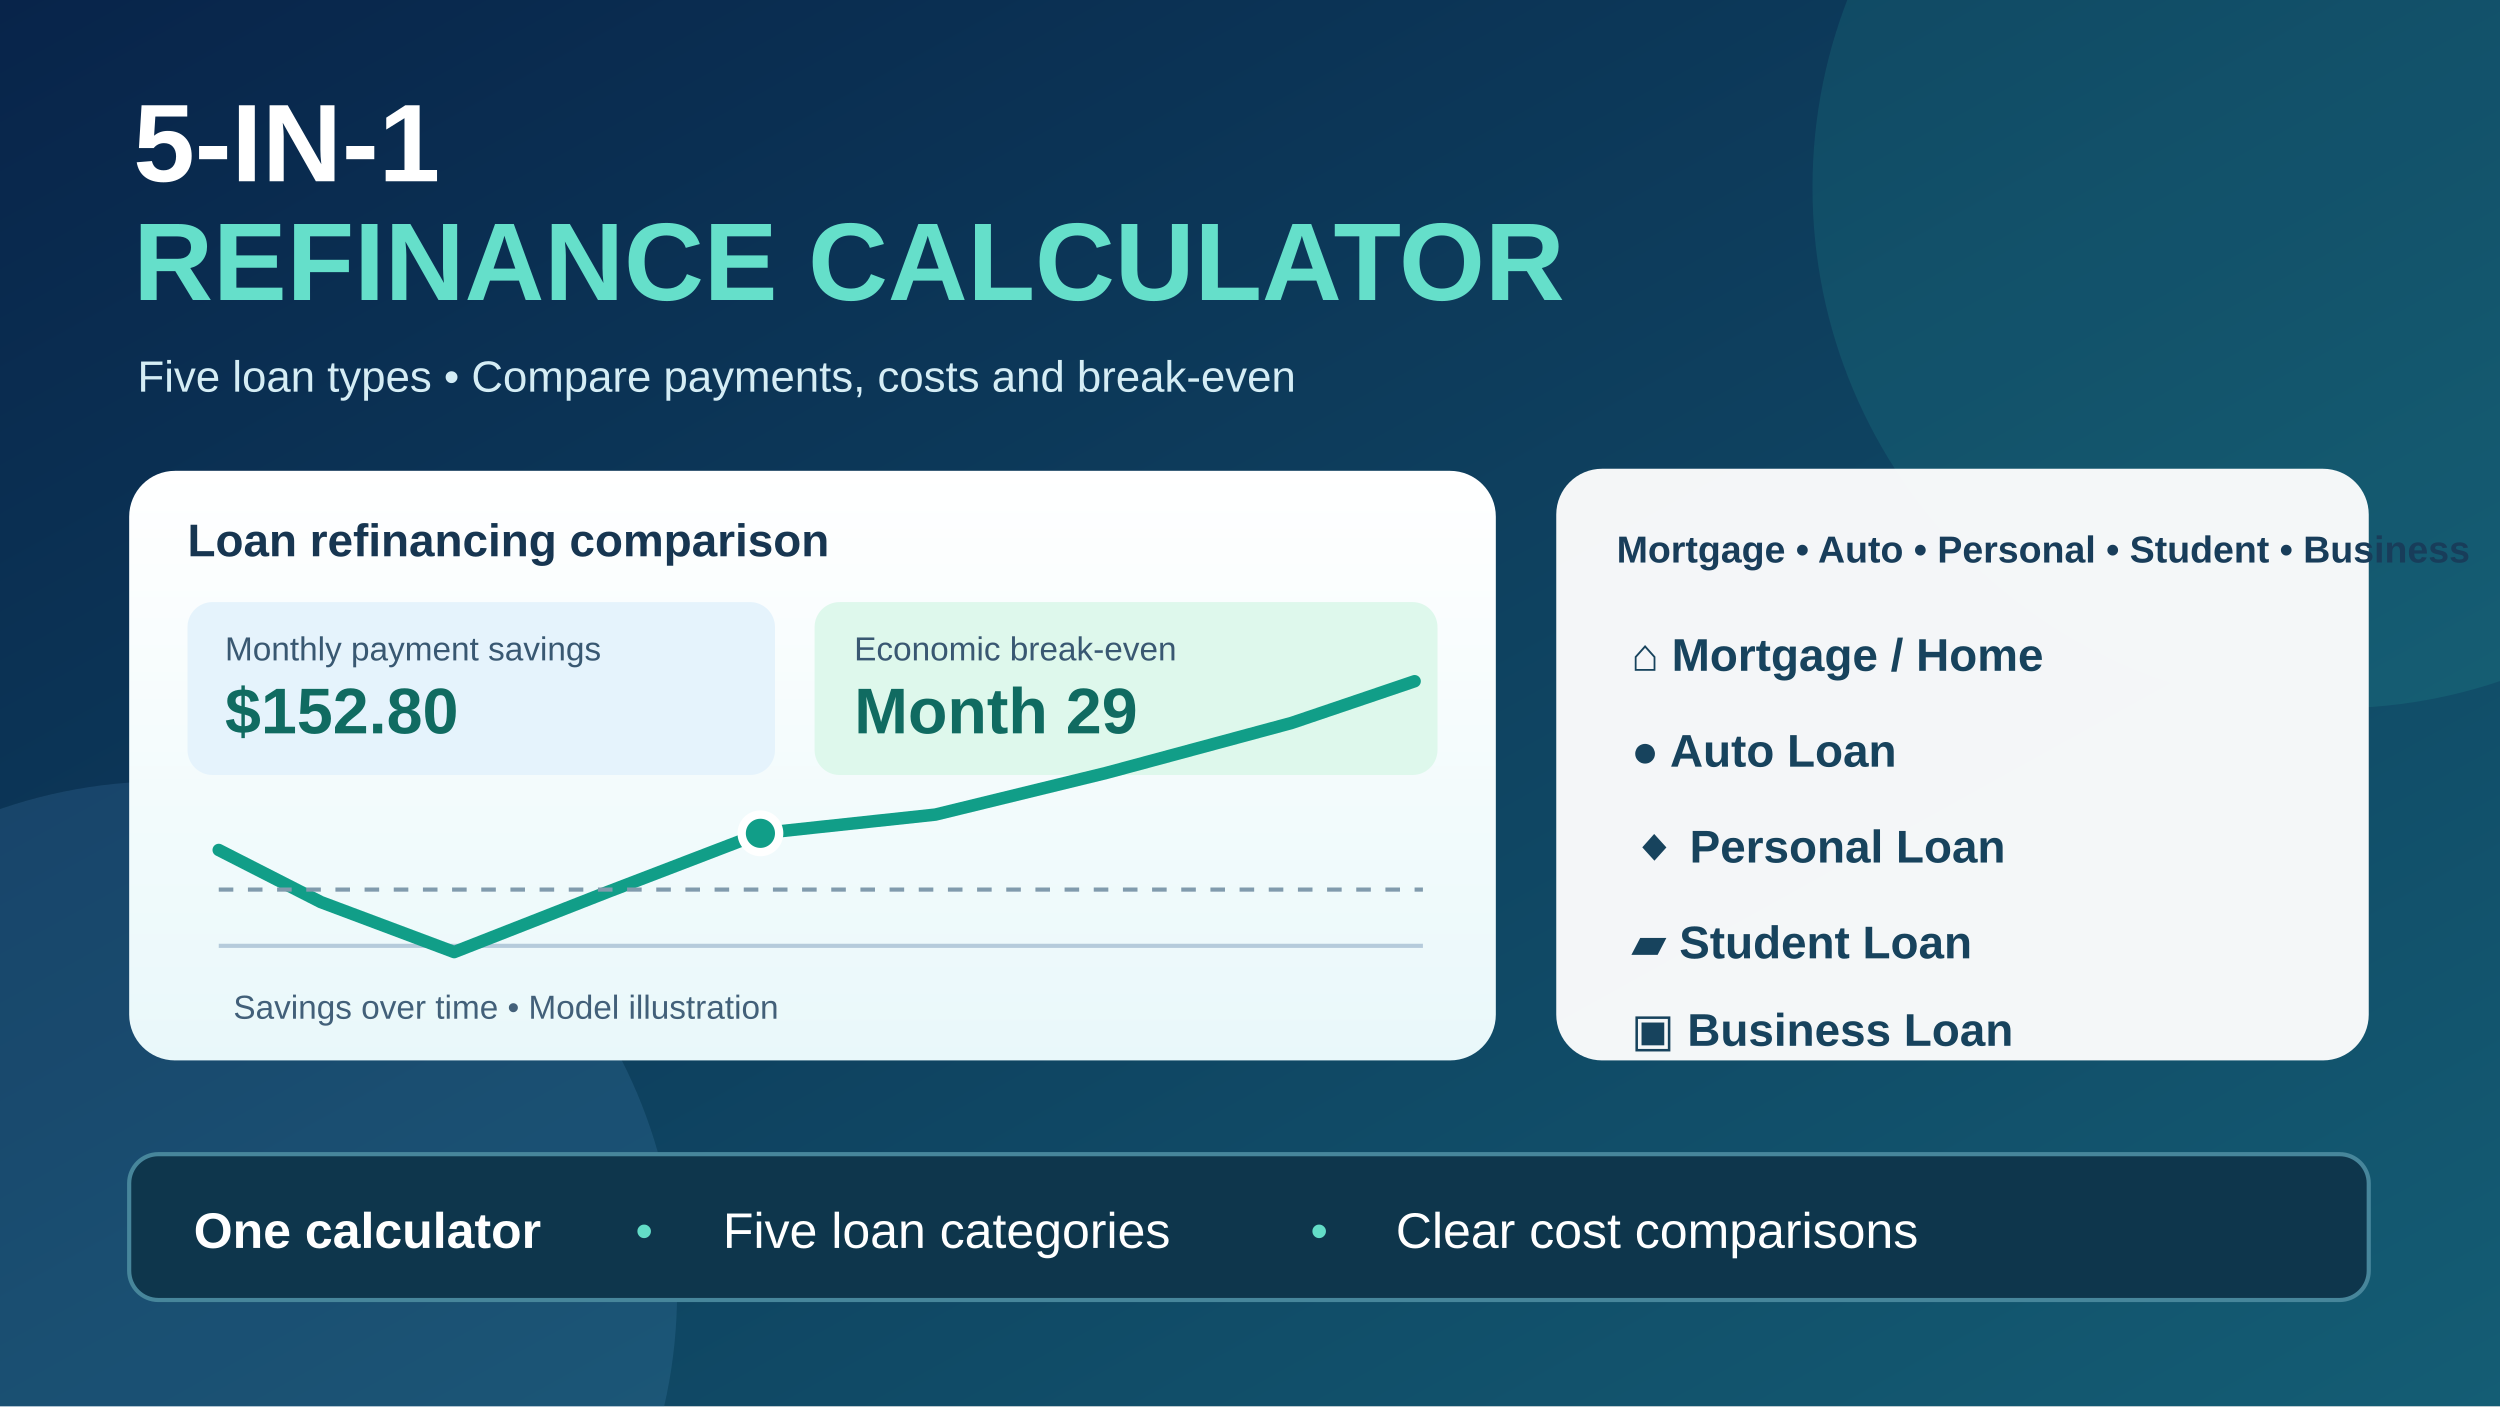
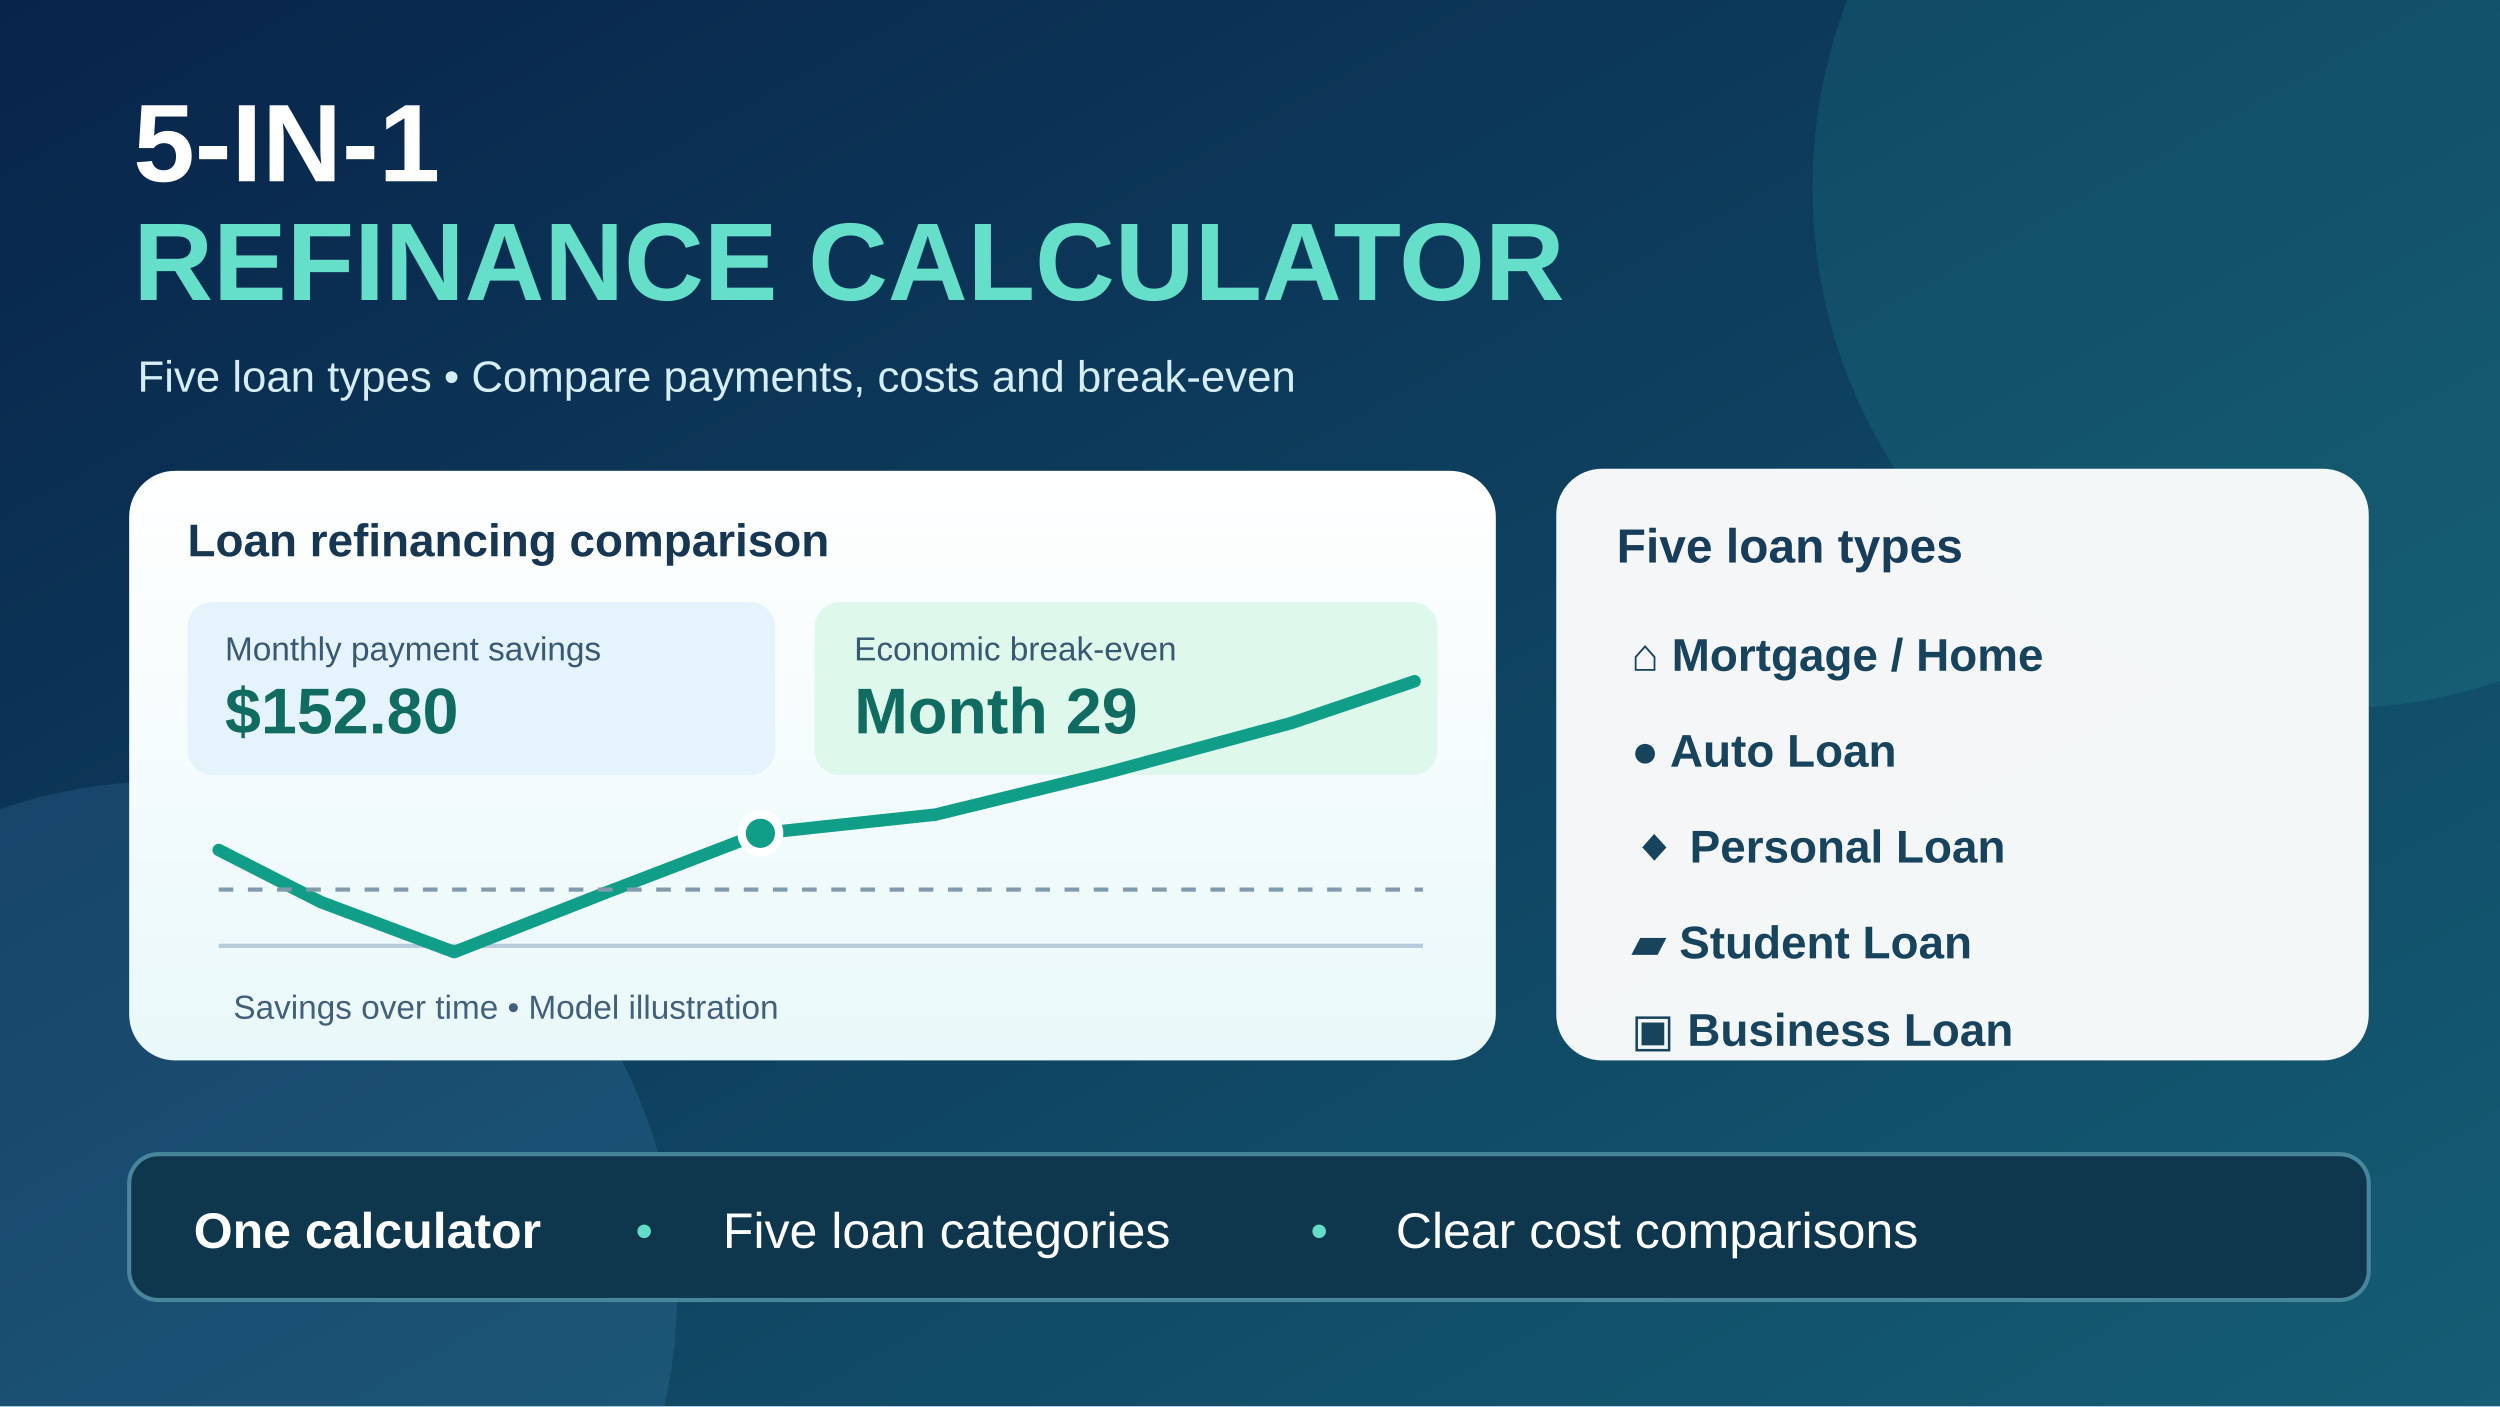
<svg xmlns="http://www.w3.org/2000/svg" width="1200" height="675" viewBox="0 0 1200 675" role="img" aria-labelledby="title desc">
  <defs>
    <linearGradient id="bg" x2="1" y2="1">
      <stop stop-color="#08244a" />
      <stop offset="1" stop-color="#145d74" />
    </linearGradient>
    <linearGradient id="card" x2="0" y2="1">
      <stop stop-color="#ffffff" />
      <stop offset="1" stop-color="#e9f8fa" />
    </linearGradient>
  </defs>
  <rect width="1200" height="675" fill="url(#bg)" />
  <circle cx="1120" cy="90" r="250" fill="#2cc3b1" opacity=".13" />
  <circle cx="80" cy="620" r="245" fill="#70b4ed" opacity=".13" />
  <text x="64" y="87" font-family="Arial,Helvetica,sans-serif" font-weight="800" font-size="53" fill="#fff">5-IN-1</text>
  <text x="64" y="144" font-family="Arial,Helvetica,sans-serif" font-weight="800" font-size="53" fill="#65dfca">REFINANCE CALCULATOR</text>
  <text x="66" y="188" font-family="Arial,Helvetica,sans-serif" font-size="21" fill="#d5edf5">Five loan types • Compare payments, costs and break-even</text>
  <rect x="62" y="226" rx="22" width="656" height="283" fill="url(#card)" />
  <text x="90" y="267" font-family="Arial,Helvetica,sans-serif" font-size="22" font-weight="700" fill="#173651">Loan refinancing comparison</text>
  <rect x="90" y="289" rx="12" width="282" height="83" fill="#e5f3fc" />
  <text x="108" y="317" font-family="Arial,Helvetica,sans-serif" font-size="16" fill="#395872">Monthly payment savings</text>
  <text x="108" y="352" font-family="Arial,Helvetica,sans-serif" font-size="31" font-weight="800" fill="#106b61">$152.80</text>
  <rect x="391" y="289" rx="12" width="299" height="83" fill="#def8ec" />
  <text x="410" y="317" font-family="Arial,Helvetica,sans-serif" font-size="16" fill="#395872">Economic break-even</text>
  <text x="410" y="352" font-family="Arial,Helvetica,sans-serif" font-size="31" font-weight="800" fill="#106b61">Month 29</text>
  <path d="M105 454 H683" stroke="#b5cbdb" stroke-width="2" />
  <path d="M105 408 L154 433 L218 457 L292 428 L365 400 L449 391 L531 371 L620 347 L679 327" stroke="#119e88" stroke-width="6" fill="none" stroke-linecap="round" stroke-linejoin="round" />
  <path d="M105 427 H683" stroke="#819bad" stroke-dasharray="7 7" stroke-width="2" />
  <circle cx="365" cy="400" r="9" fill="#119e88" stroke="#fff" stroke-width="4" />
  <text x="112" y="489" font-family="Arial,Helvetica,sans-serif" font-size="16" fill="#426079">Savings over time • Model illustration</text>
  <rect x="747" y="225" rx="22" width="390" height="284" fill="#ffffff" opacity=".95" />
-   <text x="776" y="270" font-family="Arial,Helvetica,sans-serif" font-size="18" font-weight="800" fill="#183d5a">Mortgage • Auto • Personal • Student • Business</text>
+   <text x="776" y="270" font-family="Arial,Helvetica,sans-serif" font-size="23" font-weight="800" fill="#183d5a">Five loan types</text>
  <g font-family="Arial,Helvetica,sans-serif" font-size="22" font-weight="700" fill="#17435d">
    <text x="783" y="322">⌂  Mortgage / Home</text>
    <text x="783" y="368">●  Auto Loan</text>
    <text x="783" y="414">◆  Personal Loan</text>
    <text x="783" y="460">▰  Student Loan</text>
    <text x="783" y="502">▣  Business Loan</text>
  </g>
  <rect x="62" y="554" rx="14" width="1075" height="70" fill="#0e364c" stroke="#47869b" stroke-width="2" />
  <text x="93" y="599" font-family="Arial,Helvetica,sans-serif" font-size="24" font-weight="700" fill="#fff">One calculator</text>
  <text x="305" y="599" font-family="Arial,Helvetica,sans-serif" font-size="24" fill="#63ddc7">•</text>
  <text x="347" y="599" font-family="Arial,Helvetica,sans-serif" font-size="24" fill="#fff">Five loan categories</text>
  <text x="629" y="599" font-family="Arial,Helvetica,sans-serif" font-size="24" fill="#63ddc7">•</text>
  <text x="670" y="599" font-family="Arial,Helvetica,sans-serif" font-size="24" fill="#fff">Clear cost comparisons</text>
</svg>
